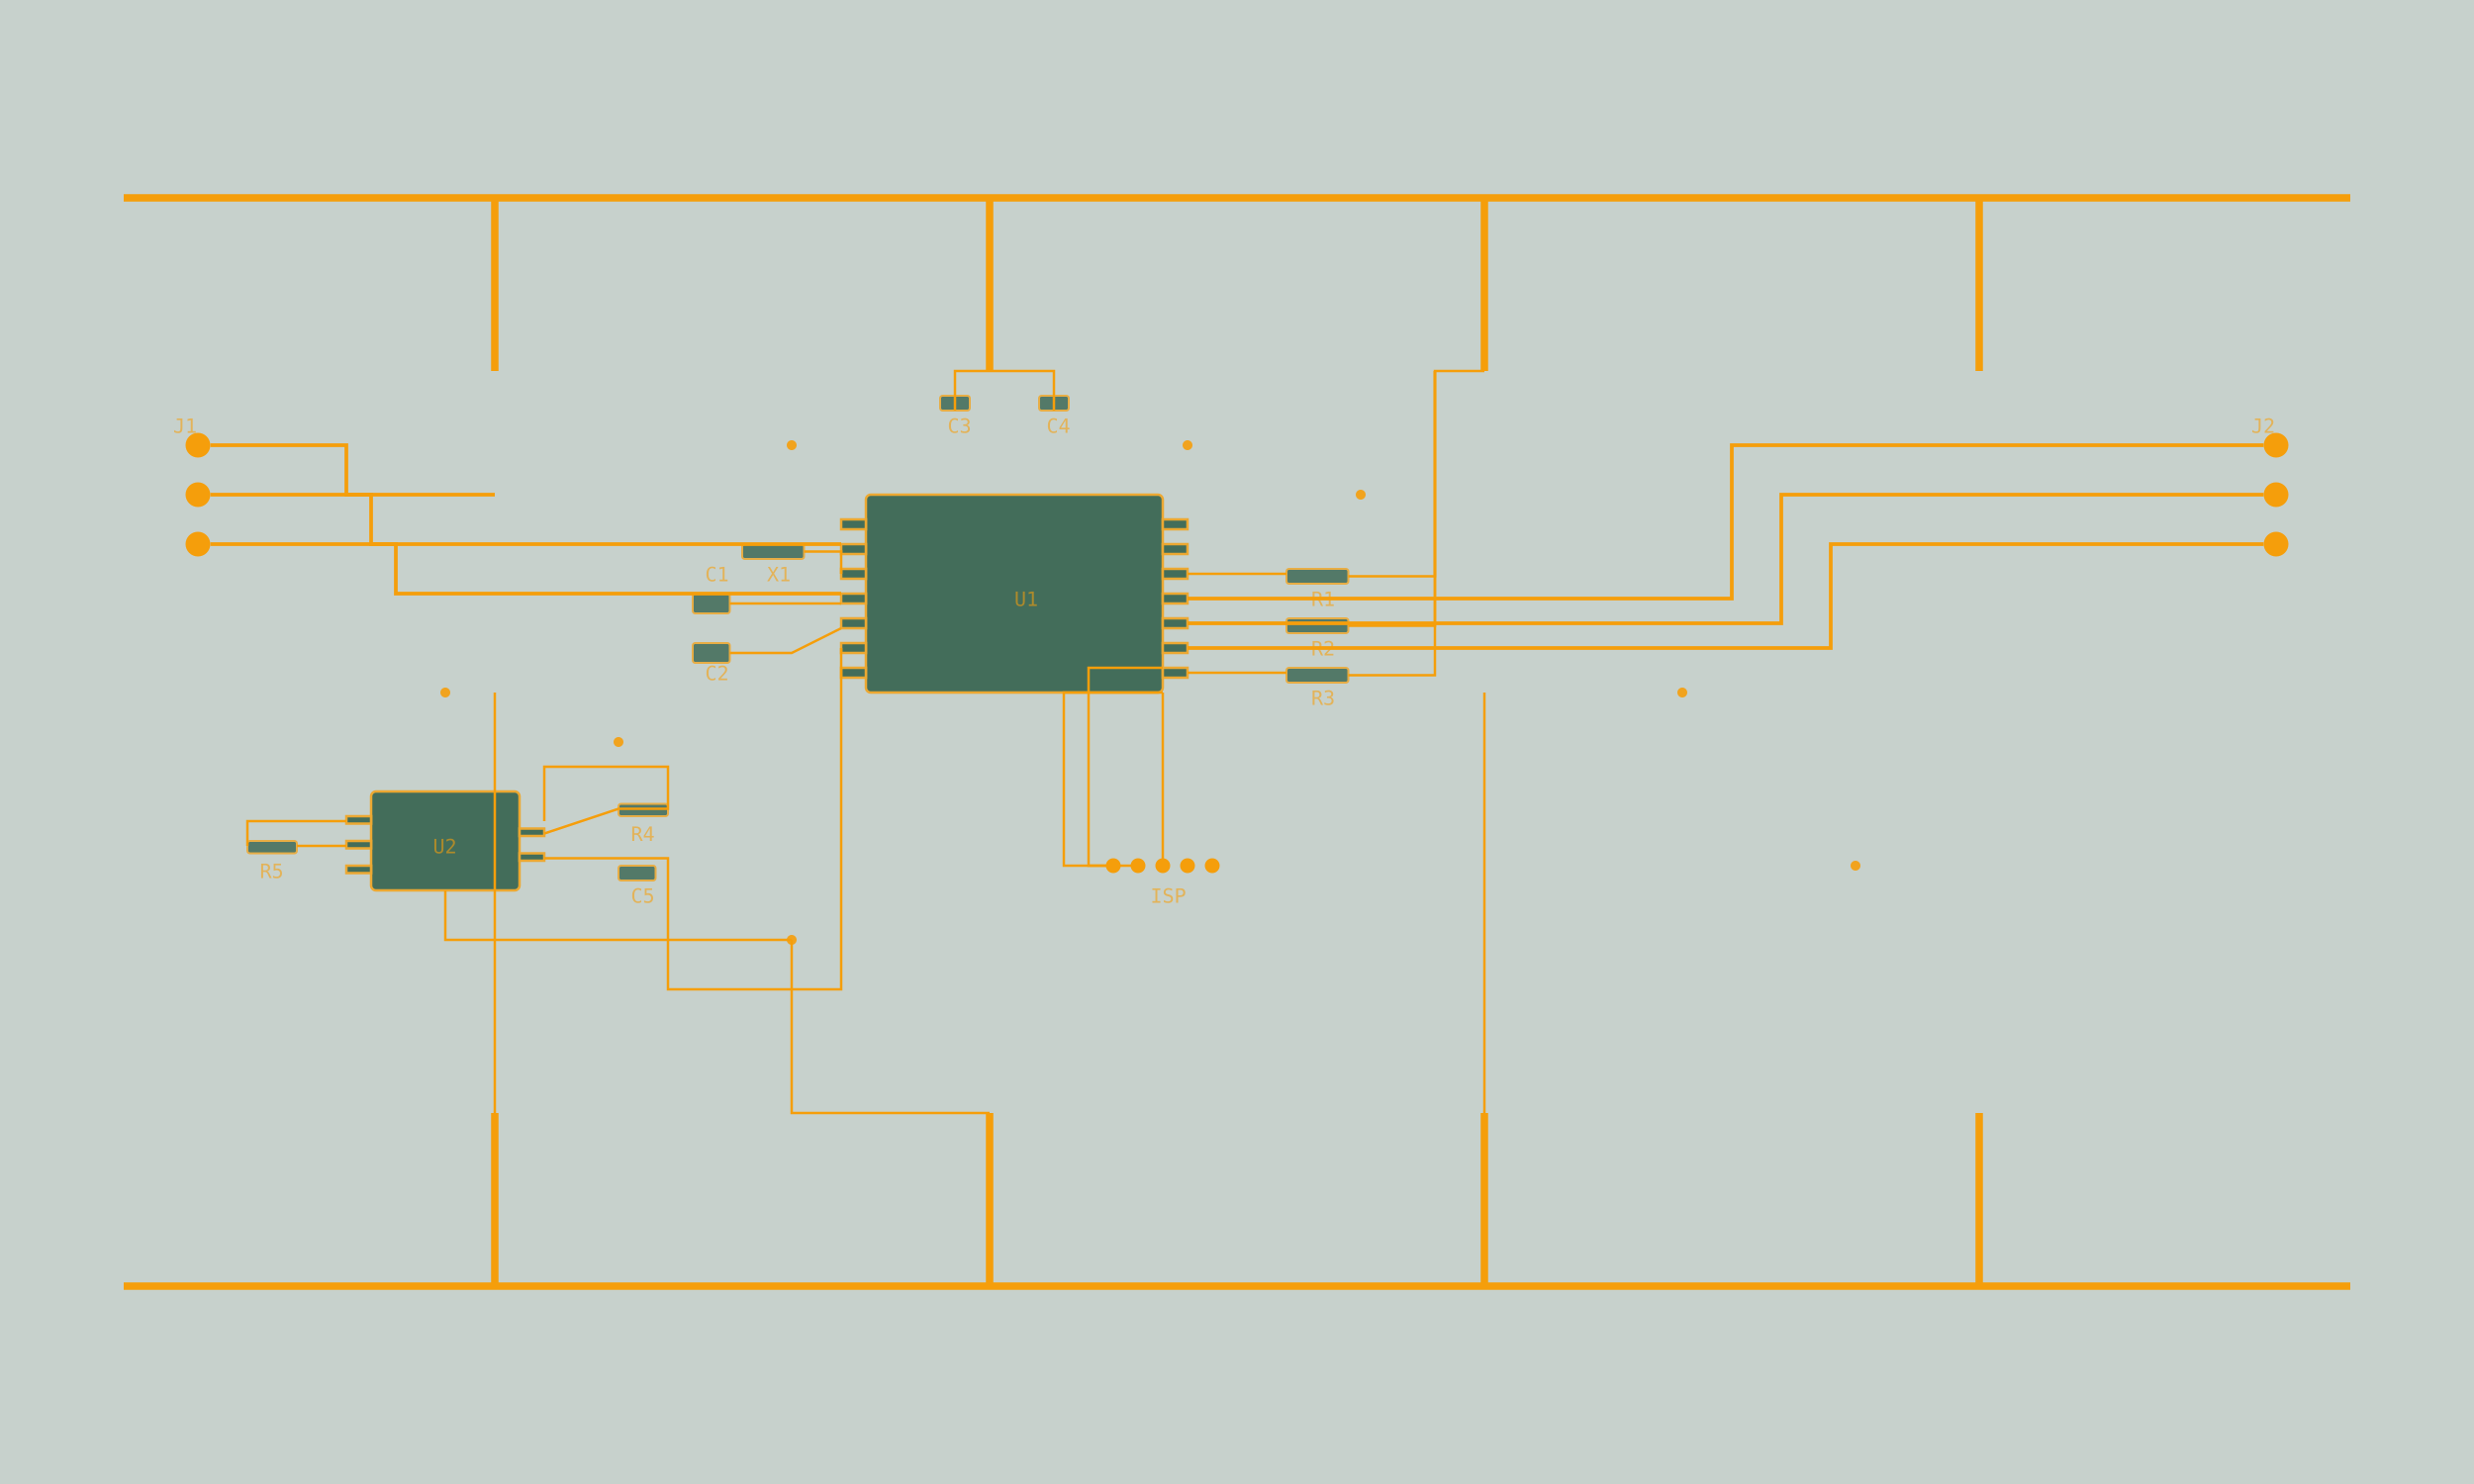
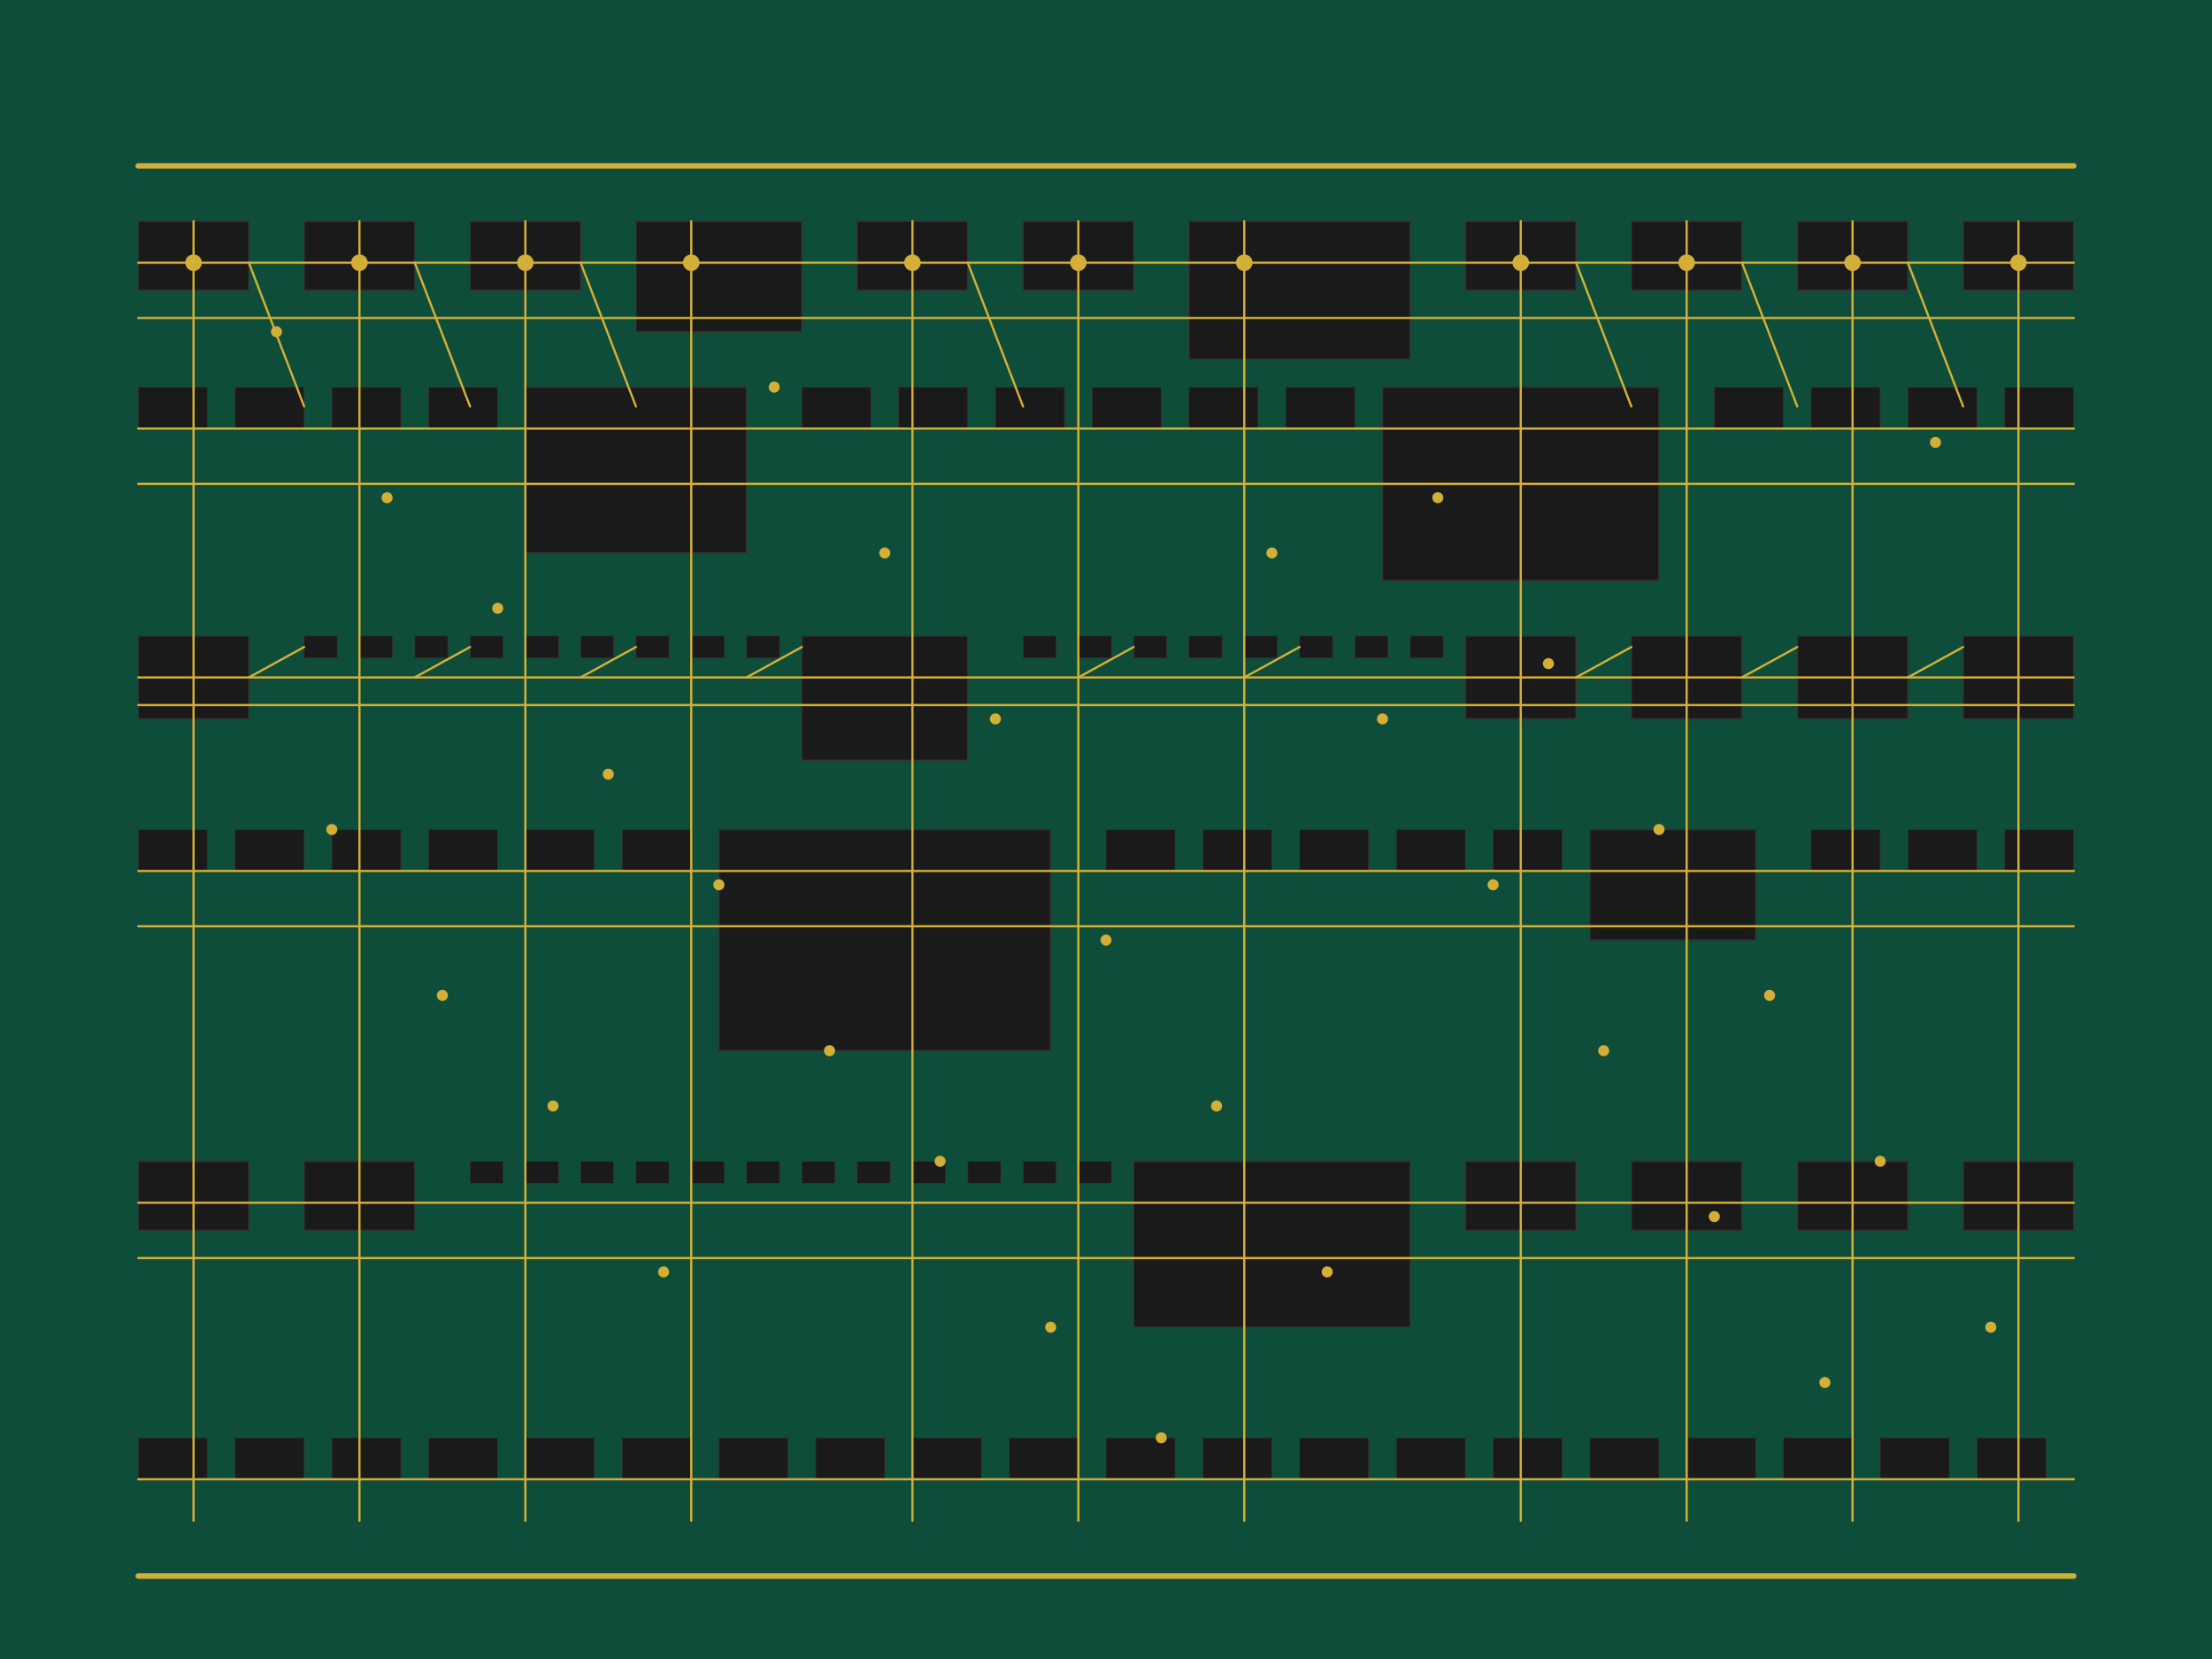
- <svg xmlns="http://www.w3.org/2000/svg" width="1000" height="600" viewBox="0 0 1000 600">
+ <svg xmlns="http://www.w3.org/2000/svg" width="800" height="600" viewBox="0 0 800 600">
  <defs>
    <style>
-       .pcb-bg { fill: #22543d; opacity: 0.2; }
-       .power { stroke: #f59e0b; stroke-width: 3; fill: none; }
-       .signal { stroke: #f59e0b; stroke-width: 1.5; fill: none; }
-       .trace { stroke: #f59e0b; stroke-width: 1; fill: none; }
-       .ic { fill: #22543d; stroke: #f59e0b; stroke-width: 1; opacity: 0.8; }
-       .resistor { fill: #22543d; stroke: #f59e0b; stroke-width: 0.8; opacity: 0.7; }
-       .cap { fill: #22543d; stroke: #f59e0b; stroke-width: 0.8; opacity: 0.7; }
-       .via { fill: #f59e0b; opacity: 0.9; }
-       .pad { fill: #f59e0b; opacity: 1; }
-       .label { fill: #f59e0b; font-family: monospace; font-size: 8px; opacity: 0.6; }
+       .pcb-bg { fill: #0d4d3a; }
+       .trace { stroke: #d4af37; stroke-width: 0.8; fill: none; stroke-linecap: round; }
+       .trace-thick { stroke: #d4af37; stroke-width: 2; fill: none; stroke-linecap: round; }
+       .ic { fill: #1a1a1a; stroke: #333; stroke-width: 0.5; }
+       .component { fill: #1a1a1a; stroke: #333; stroke-width: 0.3; }
+       .via { fill: #d4af37; }
+       .pad { fill: #d4af37; }
+       .solder-mask { fill: none; stroke: #d4af37; stroke-width: 0.3; opacity: 0.7; }
+       .text { fill: white; font-family: Arial, sans-serif; font-size: 6px; opacity: 0.8; }
    </style>
  </defs>
-   <rect width="1000" height="600" class="pcb-bg" />
-   <g class="power">
-     <line x1="50" y1="80" x2="950" y2="80" />
-     <line x1="50" y1="520" x2="950" y2="520" />
-     <line x1="200" y1="80" x2="200" y2="150" />
-     <line x1="400" y1="80" x2="400" y2="150" />
-     <line x1="600" y1="80" x2="600" y2="150" />
-     <line x1="800" y1="80" x2="800" y2="150" />
-     <line x1="200" y1="450" x2="200" y2="520" />
-     <line x1="400" y1="450" x2="400" y2="520" />
-     <line x1="600" y1="450" x2="600" y2="520" />
-     <line x1="800" y1="450" x2="800" y2="520" />
-   </g>
-   <g class="ic">
-     <rect x="350" y="200" width="120" height="80" rx="2" />
-     <rect x="340" y="210" width="10" height="4" />
-     <rect x="340" y="220" width="10" height="4" />
-     <rect x="340" y="230" width="10" height="4" />
-     <rect x="340" y="240" width="10" height="4" />
-     <rect x="340" y="250" width="10" height="4" />
-     <rect x="340" y="260" width="10" height="4" />
-     <rect x="340" y="270" width="10" height="4" />
-     <rect x="470" y="210" width="10" height="4" />
-     <rect x="470" y="220" width="10" height="4" />
-     <rect x="470" y="230" width="10" height="4" />
-     <rect x="470" y="240" width="10" height="4" />
-     <rect x="470" y="250" width="10" height="4" />
-     <rect x="470" y="260" width="10" height="4" />
-     <rect x="470" y="270" width="10" height="4" />
-   </g>
-   <text x="410" y="245" class="label">U1</text>
-   <g class="cap">
-     <rect x="280" y="240" width="15" height="8" rx="1" />
-     <rect x="280" y="260" width="15" height="8" rx="1" />
-   </g>
-   <g class="resistor">
-     <rect x="300" y="220" width="25" height="6" rx="1" />
-   </g>
-   <text x="285" y="235" class="label">C1</text>
-   <text x="285" y="275" class="label">C2</text>
-   <text x="310" y="235" class="label">X1</text>
-   <g class="trace">
-     <path d="M325,223 L340,223 L340,232" />
-     <path d="M295,244 L320,244 L340,244" />
-     <path d="M295,264 L320,264 L340,254" />
-   </g>
-   <g class="cap">
-     <rect x="380" y="160" width="12" height="6" rx="1" />
-     <rect x="420" y="160" width="12" height="6" rx="1" />
-   </g>
-   <text x="383" y="175" class="label">C3</text>
-   <text x="423" y="175" class="label">C4</text>
-   <g class="trace">
-     <path d="M386,166 L386,150 L400,150" />
-     <path d="M426,166 L426,150 L400,150" />
-     <path d="M400,150 L400,80" />
-   </g>
-   <g class="resistor">
-     <rect x="520" y="230" width="25" height="6" rx="1" />
-     <rect x="520" y="250" width="25" height="6" rx="1" />
-     <rect x="520" y="270" width="25" height="6" rx="1" />
-   </g>
-   <text x="530" y="245" class="label">R1</text>
-   <text x="530" y="265" class="label">R2</text>
-   <text x="530" y="285" class="label">R3</text>
-   <g class="trace">
-     <path d="M480,232 L520,232" />
-     <path d="M480,252 L520,252" />
-     <path d="M480,272 L520,272" />
-     <path d="M545,233 L580,233 L580,150 L600,150" />
-     <path d="M545,253 L580,253 L580,150" />
-     <path d="M545,273 L580,273 L580,150" />
-   </g>
-   <g class="ic">
-     <rect x="150" y="320" width="60" height="40" rx="2" />
-     <rect x="140" y="330" width="10" height="3" />
-     <rect x="140" y="340" width="10" height="3" />
-     <rect x="140" y="350" width="10" height="3" />
-     <rect x="210" y="335" width="10" height="3" />
-     <rect x="210" y="345" width="10" height="3" />
-   </g>
-   <text x="175" y="345" class="label">U2</text>
-   <g class="resistor">
-     <rect x="250" y="325" width="20" height="5" rx="1" />
-     <rect x="100" y="340" width="20" height="5" rx="1" />
-   </g>
-   <g class="cap">
-     <rect x="250" y="350" width="15" height="6" rx="1" />
-   </g>
-   <text x="255" y="340" class="label">R4</text>
-   <text x="105" y="355" class="label">R5</text>
-   <text x="255" y="365" class="label">C5</text>
-   <g class="trace">
-     <path d="M220,337 L250,327 L270,327 L270,310 L220,310 L220,332" />
-     <path d="M140,342 L120,342" />
-     <path d="M140,332 L100,332 L100,342" />
-     <path d="M220,347 L250,347 L270,347 L270,400 L340,400 L340,262" />
-   </g>
-   <g class="pad">
-     <circle cx="80" cy="180" r="5" />
-     <circle cx="80" cy="200" r="5" />
-     <circle cx="80" cy="220" r="5" />
-     <circle cx="920" cy="180" r="5" />
-     <circle cx="920" cy="200" r="5" />
-     <circle cx="920" cy="220" r="5" />
-   </g>
-   <text x="70" y="175" class="label">J1</text>
-   <text x="910" y="175" class="label">J2</text>
-   <g class="signal">
-     <path d="M85,180 L140,180 L140,200 L200,200" />
-     <path d="M85,200 L150,200 L150,220 L340,220" />
-     <path d="M85,220 L160,220 L160,240 L340,240" />
-   </g>
-   <g class="signal">
-     <path d="M480,242 L700,242 L700,180 L915,180" />
-     <path d="M480,252 L720,252 L720,200 L915,200" />
-     <path d="M480,262 L740,262 L740,220 L915,220" />
-   </g>
-   <g class="pad">
-     <circle cx="450" cy="350" r="3" />
-     <circle cx="460" cy="350" r="3" />
-     <circle cx="470" cy="350" r="3" />
-     <circle cx="480" cy="350" r="3" />
-     <circle cx="490" cy="350" r="3" />
-   </g>
-   <text x="465" y="365" class="label">ISP</text>
-   <g class="trace">
-     <path d="M450,350 L430,350 L430,280 L470,280" />
-     <path d="M460,350 L440,350 L440,270 L470,270" />
-     <path d="M470,350 L470,280" />
-   </g>
-   <g class="via">
-     <circle cx="320" cy="180" r="2" />
-     <circle cx="480" cy="180" r="2" />
-     <circle cx="320" cy="380" r="2" />
-     <circle cx="680" cy="280" r="2" />
-     <circle cx="250" cy="300" r="2" />
-     <circle cx="550" cy="200" r="2" />
-     <circle cx="180" cy="280" r="2" />
-     <circle cx="750" cy="350" r="2" />
-   </g>
-   <g class="trace">
-     <path d="M180,360 L180,380 L320,380" />
-     <path d="M320,380 L320,450 L400,450" />
-     <path d="M400,450 L400,520" />
-     <path d="M200,280 L200,450" />
-     <path d="M600,280 L600,450" />
-   </g>
+   <rect width="800" height="600" class="pcb-bg" />
+   <rect x="50" y="80" width="40" height="25" class="ic" />
+   <rect x="110" y="80" width="40" height="25" class="ic" />
+   <rect x="170" y="80" width="40" height="25" class="ic" />
+   <rect x="230" y="80" width="60" height="40" class="ic" />
+   <rect x="310" y="80" width="40" height="25" class="ic" />
+   <rect x="370" y="80" width="40" height="25" class="ic" />
+   <rect x="430" y="80" width="80" height="50" class="ic" />
+   <rect x="530" y="80" width="40" height="25" class="ic" />
+   <rect x="590" y="80" width="40" height="25" class="ic" />
+   <rect x="650" y="80" width="40" height="25" class="ic" />
+   <rect x="710" y="80" width="40" height="25" class="ic" />
+   <rect x="50" y="140" width="25" height="15" class="component" />
+   <rect x="85" y="140" width="25" height="15" class="component" />
+   <rect x="120" y="140" width="25" height="15" class="component" />
+   <rect x="155" y="140" width="25" height="15" class="component" />
+   <rect x="190" y="140" width="80" height="60" class="ic" />
+   <rect x="290" y="140" width="25" height="15" class="component" />
+   <rect x="325" y="140" width="25" height="15" class="component" />
+   <rect x="360" y="140" width="25" height="15" class="component" />
+   <rect x="395" y="140" width="25" height="15" class="component" />
+   <rect x="430" y="140" width="25" height="15" class="component" />
+   <rect x="465" y="140" width="25" height="15" class="component" />
+   <rect x="500" y="140" width="100" height="70" class="ic" />
+   <rect x="620" y="140" width="25" height="15" class="component" />
+   <rect x="655" y="140" width="25" height="15" class="component" />
+   <rect x="690" y="140" width="25" height="15" class="component" />
+   <rect x="725" y="140" width="25" height="15" class="component" />
+   <rect x="50" y="230" width="40" height="30" class="ic" />
+   <rect x="110" y="230" width="12" height="8" class="component" />
+   <rect x="130" y="230" width="12" height="8" class="component" />
+   <rect x="150" y="230" width="12" height="8" class="component" />
+   <rect x="170" y="230" width="12" height="8" class="component" />
+   <rect x="190" y="230" width="12" height="8" class="component" />
+   <rect x="210" y="230" width="12" height="8" class="component" />
+   <rect x="230" y="230" width="12" height="8" class="component" />
+   <rect x="250" y="230" width="12" height="8" class="component" />
+   <rect x="270" y="230" width="12" height="8" class="component" />
+   <rect x="290" y="230" width="60" height="45" class="ic" />
+   <rect x="370" y="230" width="12" height="8" class="component" />
+   <rect x="390" y="230" width="12" height="8" class="component" />
+   <rect x="410" y="230" width="12" height="8" class="component" />
+   <rect x="430" y="230" width="12" height="8" class="component" />
+   <rect x="450" y="230" width="12" height="8" class="component" />
+   <rect x="470" y="230" width="12" height="8" class="component" />
+   <rect x="490" y="230" width="12" height="8" class="component" />
+   <rect x="510" y="230" width="12" height="8" class="component" />
+   <rect x="530" y="230" width="40" height="30" class="ic" />
+   <rect x="590" y="230" width="40" height="30" class="ic" />
+   <rect x="650" y="230" width="40" height="30" class="ic" />
+   <rect x="710" y="230" width="40" height="30" class="ic" />
+   <rect x="50" y="300" width="25" height="15" class="component" />
+   <rect x="85" y="300" width="25" height="15" class="component" />
+   <rect x="120" y="300" width="25" height="15" class="component" />
+   <rect x="155" y="300" width="25" height="15" class="component" />
+   <rect x="190" y="300" width="25" height="15" class="component" />
+   <rect x="225" y="300" width="25" height="15" class="component" />
+   <rect x="260" y="300" width="120" height="80" class="ic" />
+   <rect x="400" y="300" width="25" height="15" class="component" />
+   <rect x="435" y="300" width="25" height="15" class="component" />
+   <rect x="470" y="300" width="25" height="15" class="component" />
+   <rect x="505" y="300" width="25" height="15" class="component" />
+   <rect x="540" y="300" width="25" height="15" class="component" />
+   <rect x="575" y="300" width="60" height="40" class="ic" />
+   <rect x="655" y="300" width="25" height="15" class="component" />
+   <rect x="690" y="300" width="25" height="15" class="component" />
+   <rect x="725" y="300" width="25" height="15" class="component" />
+   <rect x="50" y="420" width="40" height="25" class="ic" />
+   <rect x="110" y="420" width="40" height="25" class="ic" />
+   <rect x="170" y="420" width="12" height="8" class="component" />
+   <rect x="190" y="420" width="12" height="8" class="component" />
+   <rect x="210" y="420" width="12" height="8" class="component" />
+   <rect x="230" y="420" width="12" height="8" class="component" />
+   <rect x="250" y="420" width="12" height="8" class="component" />
+   <rect x="270" y="420" width="12" height="8" class="component" />
+   <rect x="290" y="420" width="12" height="8" class="component" />
+   <rect x="310" y="420" width="12" height="8" class="component" />
+   <rect x="330" y="420" width="12" height="8" class="component" />
+   <rect x="350" y="420" width="12" height="8" class="component" />
+   <rect x="370" y="420" width="12" height="8" class="component" />
+   <rect x="390" y="420" width="12" height="8" class="component" />
+   <rect x="410" y="420" width="100" height="60" class="ic" />
+   <rect x="530" y="420" width="40" height="25" class="ic" />
+   <rect x="590" y="420" width="40" height="25" class="ic" />
+   <rect x="650" y="420" width="40" height="25" class="ic" />
+   <rect x="710" y="420" width="40" height="25" class="ic" />
+   <rect x="50" y="520" width="25" height="15" class="component" />
+   <rect x="85" y="520" width="25" height="15" class="component" />
+   <rect x="120" y="520" width="25" height="15" class="component" />
+   <rect x="155" y="520" width="25" height="15" class="component" />
+   <rect x="190" y="520" width="25" height="15" class="component" />
+   <rect x="225" y="520" width="25" height="15" class="component" />
+   <rect x="260" y="520" width="25" height="15" class="component" />
+   <rect x="295" y="520" width="25" height="15" class="component" />
+   <rect x="330" y="520" width="25" height="15" class="component" />
+   <rect x="365" y="520" width="25" height="15" class="component" />
+   <rect x="400" y="520" width="25" height="15" class="component" />
+   <rect x="435" y="520" width="25" height="15" class="component" />
+   <rect x="470" y="520" width="25" height="15" class="component" />
+   <rect x="505" y="520" width="25" height="15" class="component" />
+   <rect x="540" y="520" width="25" height="15" class="component" />
+   <rect x="575" y="520" width="25" height="15" class="component" />
+   <rect x="610" y="520" width="25" height="15" class="component" />
+   <rect x="645" y="520" width="25" height="15" class="component" />
+   <rect x="680" y="520" width="25" height="15" class="component" />
+   <rect x="715" y="520" width="25" height="15" class="component" />
+   <path d="M50,95 L750,95" class="trace" />
+   <path d="M50,115 L750,115" class="trace" />
+   <path d="M50,155 L750,155" class="trace" />
+   <path d="M50,175 L750,175" class="trace" />
+   <path d="M50,245 L750,245" class="trace" />
+   <path d="M50,255 L750,255" class="trace" />
+   <path d="M50,315 L750,315" class="trace" />
+   <path d="M50,335 L750,335" class="trace" />
+   <path d="M50,435 L750,435" class="trace" />
+   <path d="M50,455 L750,455" class="trace" />
+   <path d="M50,535 L750,535" class="trace" />
+   <path d="M70,80 L70,550" class="trace" />
+   <path d="M130,80 L130,550" class="trace" />
+   <path d="M190,80 L190,550" class="trace" />
+   <path d="M250,80 L250,550" class="trace" />
+   <path d="M330,80 L330,550" class="trace" />
+   <path d="M390,80 L390,550" class="trace" />
+   <path d="M450,80 L450,550" class="trace" />
+   <path d="M550,80 L550,550" class="trace" />
+   <path d="M610,80 L610,550" class="trace" />
+   <path d="M670,80 L670,550" class="trace" />
+   <path d="M730,80 L730,550" class="trace" />
+   <path d="M90,95 L110,147" class="trace" />
+   <path d="M150,95 L170,147" class="trace" />
+   <path d="M210,95 L230,147" class="trace" />
+   <path d="M350,95 L370,147" class="trace" />
+   <path d="M570,95 L590,147" class="trace" />
+   <path d="M630,95 L650,147" class="trace" />
+   <path d="M690,95 L710,147" class="trace" />
+   <path d="M90,245 L110,234" class="trace" />
+   <path d="M150,245 L170,234" class="trace" />
+   <path d="M210,245 L230,234" class="trace" />
+   <path d="M270,245 L290,234" class="trace" />
+   <path d="M390,245 L410,234" class="trace" />
+   <path d="M450,245 L470,234" class="trace" />
+   <path d="M570,245 L590,234" class="trace" />
+   <path d="M630,245 L650,234" class="trace" />
+   <path d="M690,245 L710,234" class="trace" />
+   <path d="M50,60 L750,60" class="trace-thick" />
+   <path d="M50,570 L750,570" class="trace-thick" />
+   <circle cx="100" cy="120" r="2" class="via" />
+   <circle cx="140" cy="180" r="2" class="via" />
+   <circle cx="180" cy="220" r="2" class="via" />
+   <circle cx="220" cy="280" r="2" class="via" />
+   <circle cx="260" cy="320" r="2" class="via" />
+   <circle cx="300" cy="380" r="2" class="via" />
+   <circle cx="340" cy="420" r="2" class="via" />
+   <circle cx="380" cy="480" r="2" class="via" />
+   <circle cx="420" cy="520" r="2" class="via" />
+   <circle cx="460" cy="200" r="2" class="via" />
+   <circle cx="500" cy="260" r="2" class="via" />
+   <circle cx="540" cy="320" r="2" class="via" />
+   <circle cx="580" cy="380" r="2" class="via" />
+   <circle cx="620" cy="440" r="2" class="via" />
+   <circle cx="660" cy="500" r="2" class="via" />
+   <circle cx="700" cy="160" r="2" class="via" />
+   <circle cx="120" cy="300" r="2" class="via" />
+   <circle cx="160" cy="360" r="2" class="via" />
+   <circle cx="200" cy="400" r="2" class="via" />
+   <circle cx="240" cy="460" r="2" class="via" />
+   <circle cx="280" cy="140" r="2" class="via" />
+   <circle cx="320" cy="200" r="2" class="via" />
+   <circle cx="360" cy="260" r="2" class="via" />
+   <circle cx="400" cy="340" r="2" class="via" />
+   <circle cx="440" cy="400" r="2" class="via" />
+   <circle cx="480" cy="460" r="2" class="via" />
+   <circle cx="520" cy="180" r="2" class="via" />
+   <circle cx="560" cy="240" r="2" class="via" />
+   <circle cx="600" cy="300" r="2" class="via" />
+   <circle cx="640" cy="360" r="2" class="via" />
+   <circle cx="680" cy="420" r="2" class="via" />
+   <circle cx="720" cy="480" r="2" class="via" />
+   <circle cx="70" cy="95" r="3" class="pad" />
+   <circle cx="130" cy="95" r="3" class="pad" />
+   <circle cx="190" cy="95" r="3" class="pad" />
+   <circle cx="250" cy="95" r="3" class="pad" />
+   <circle cx="330" cy="95" r="3" class="pad" />
+   <circle cx="390" cy="95" r="3" class="pad" />
+   <circle cx="450" cy="95" r="3" class="pad" />
+   <circle cx="550" cy="95" r="3" class="pad" />
+   <circle cx="610" cy="95" r="3" class="pad" />
+   <circle cx="670" cy="95" r="3" class="pad" />
+   <circle cx="730" cy="95" r="3" class="pad" />
</svg>
